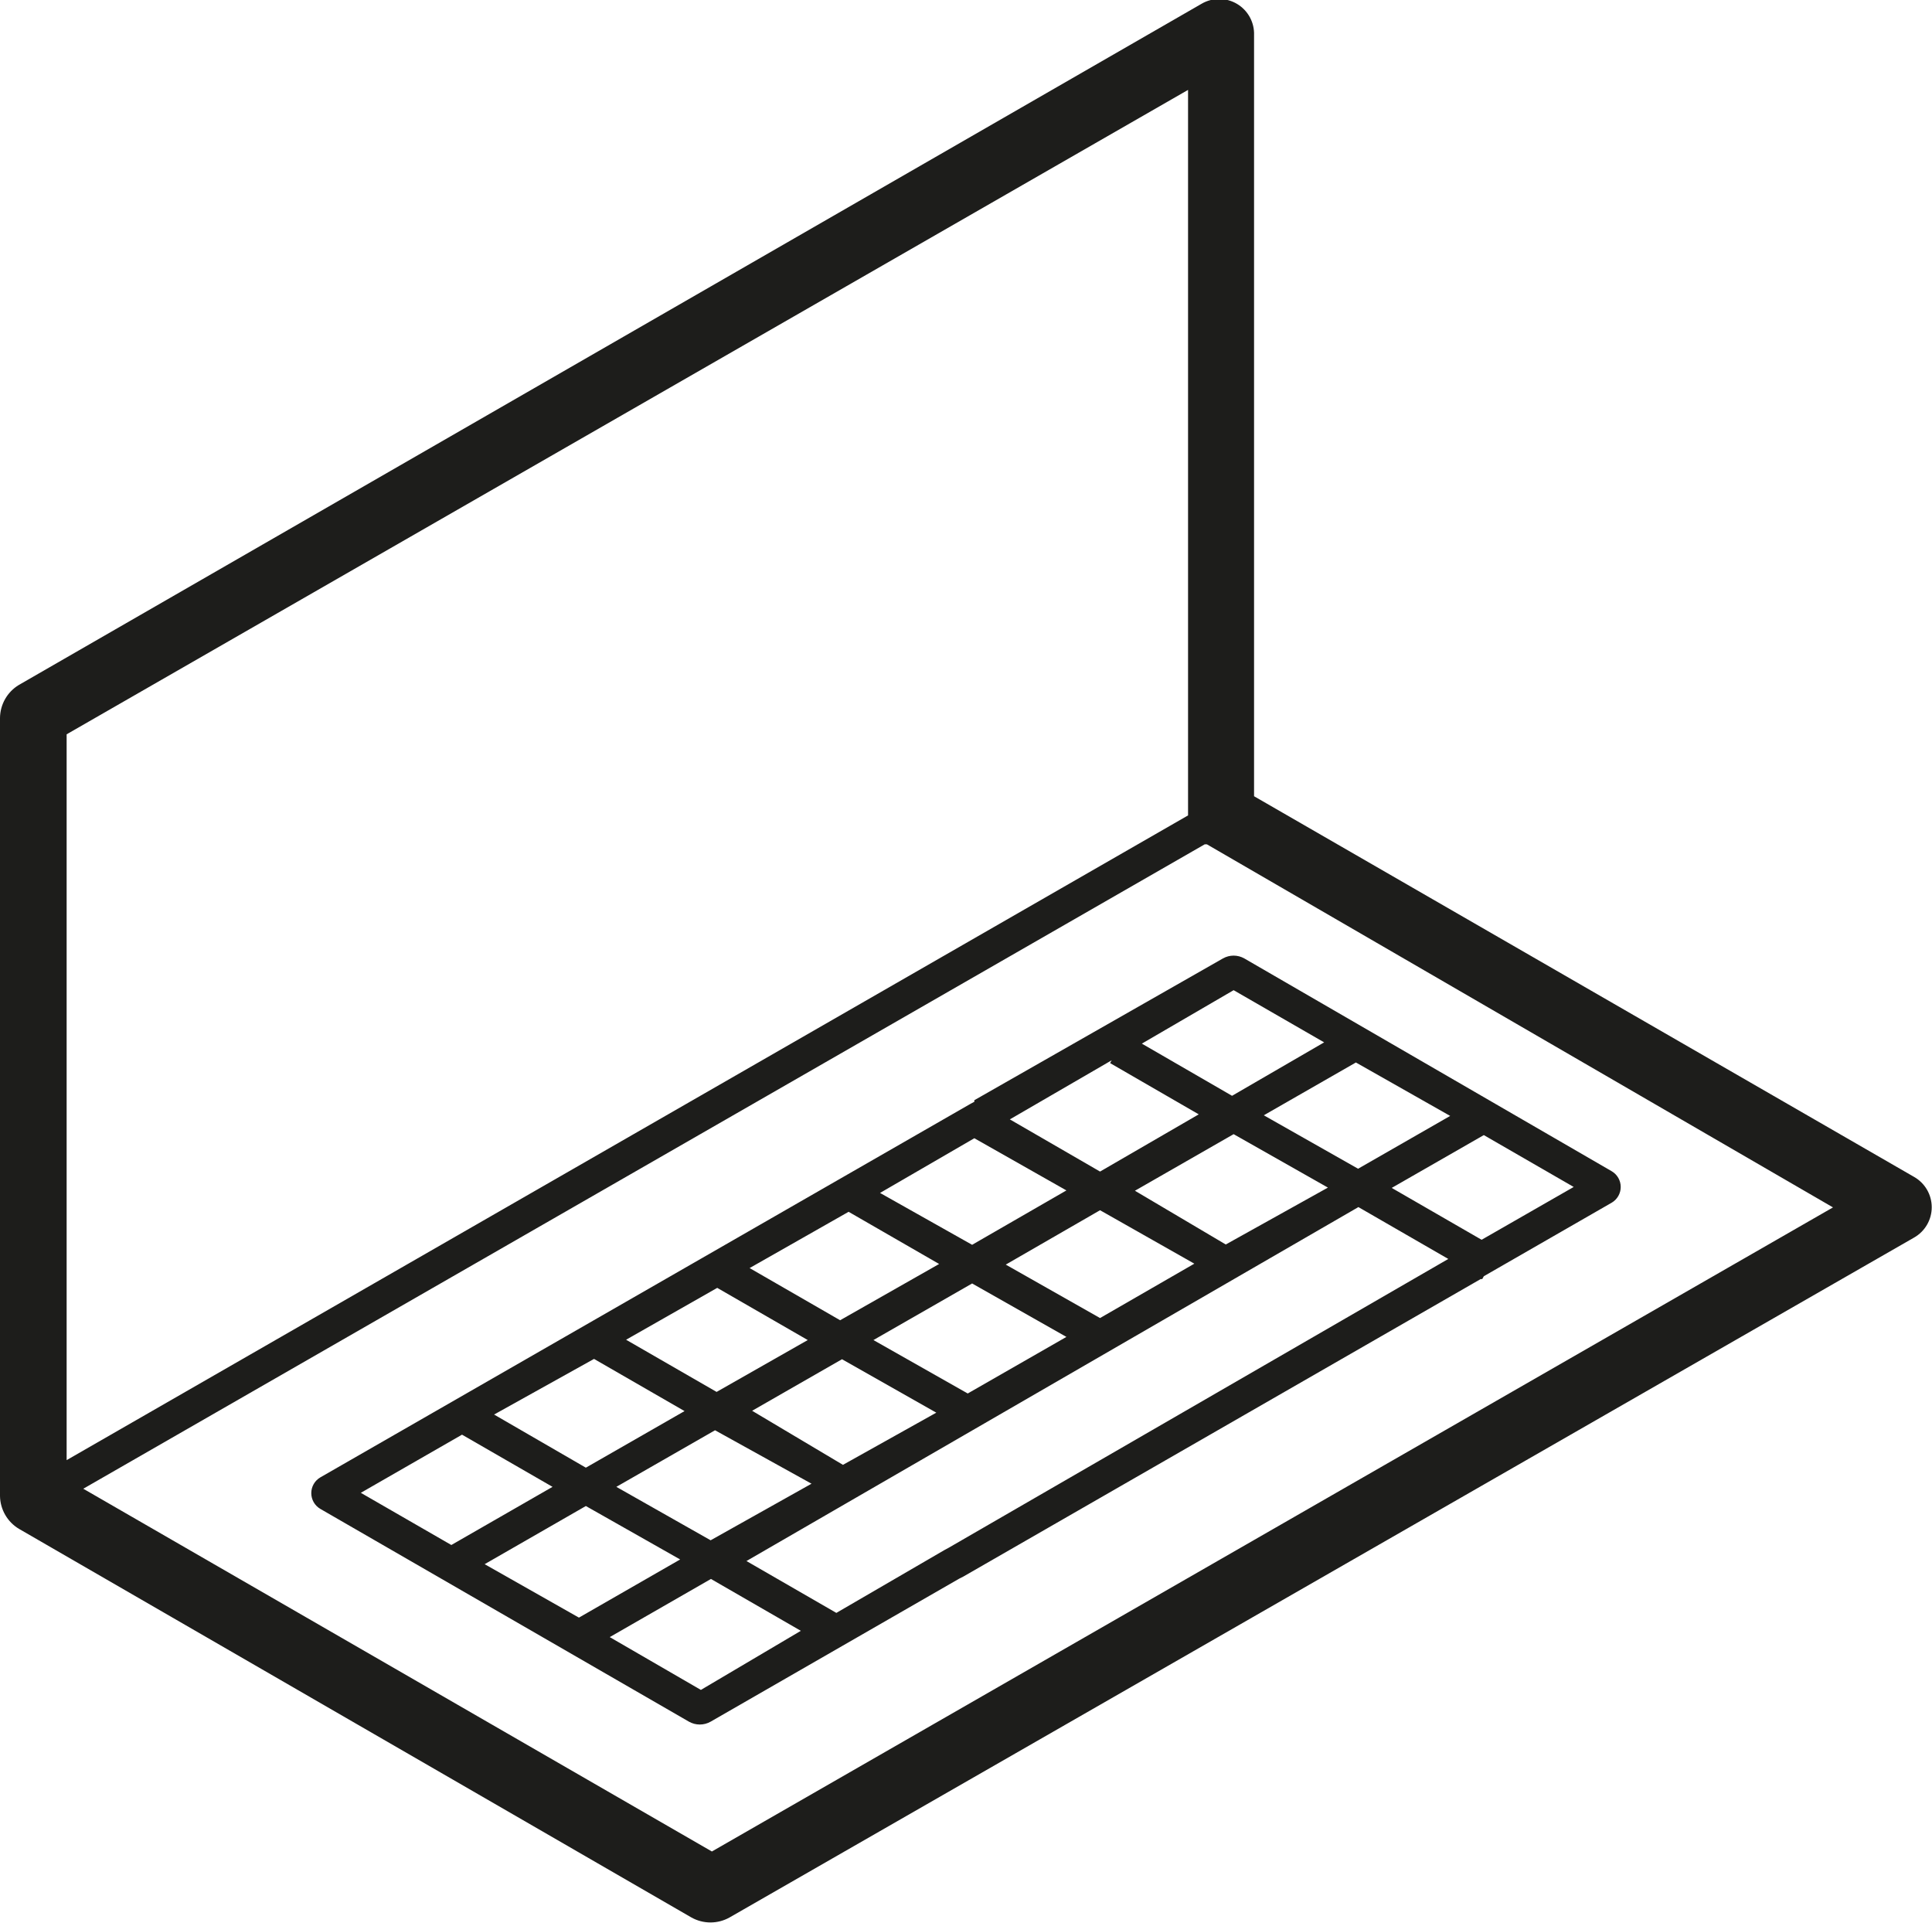
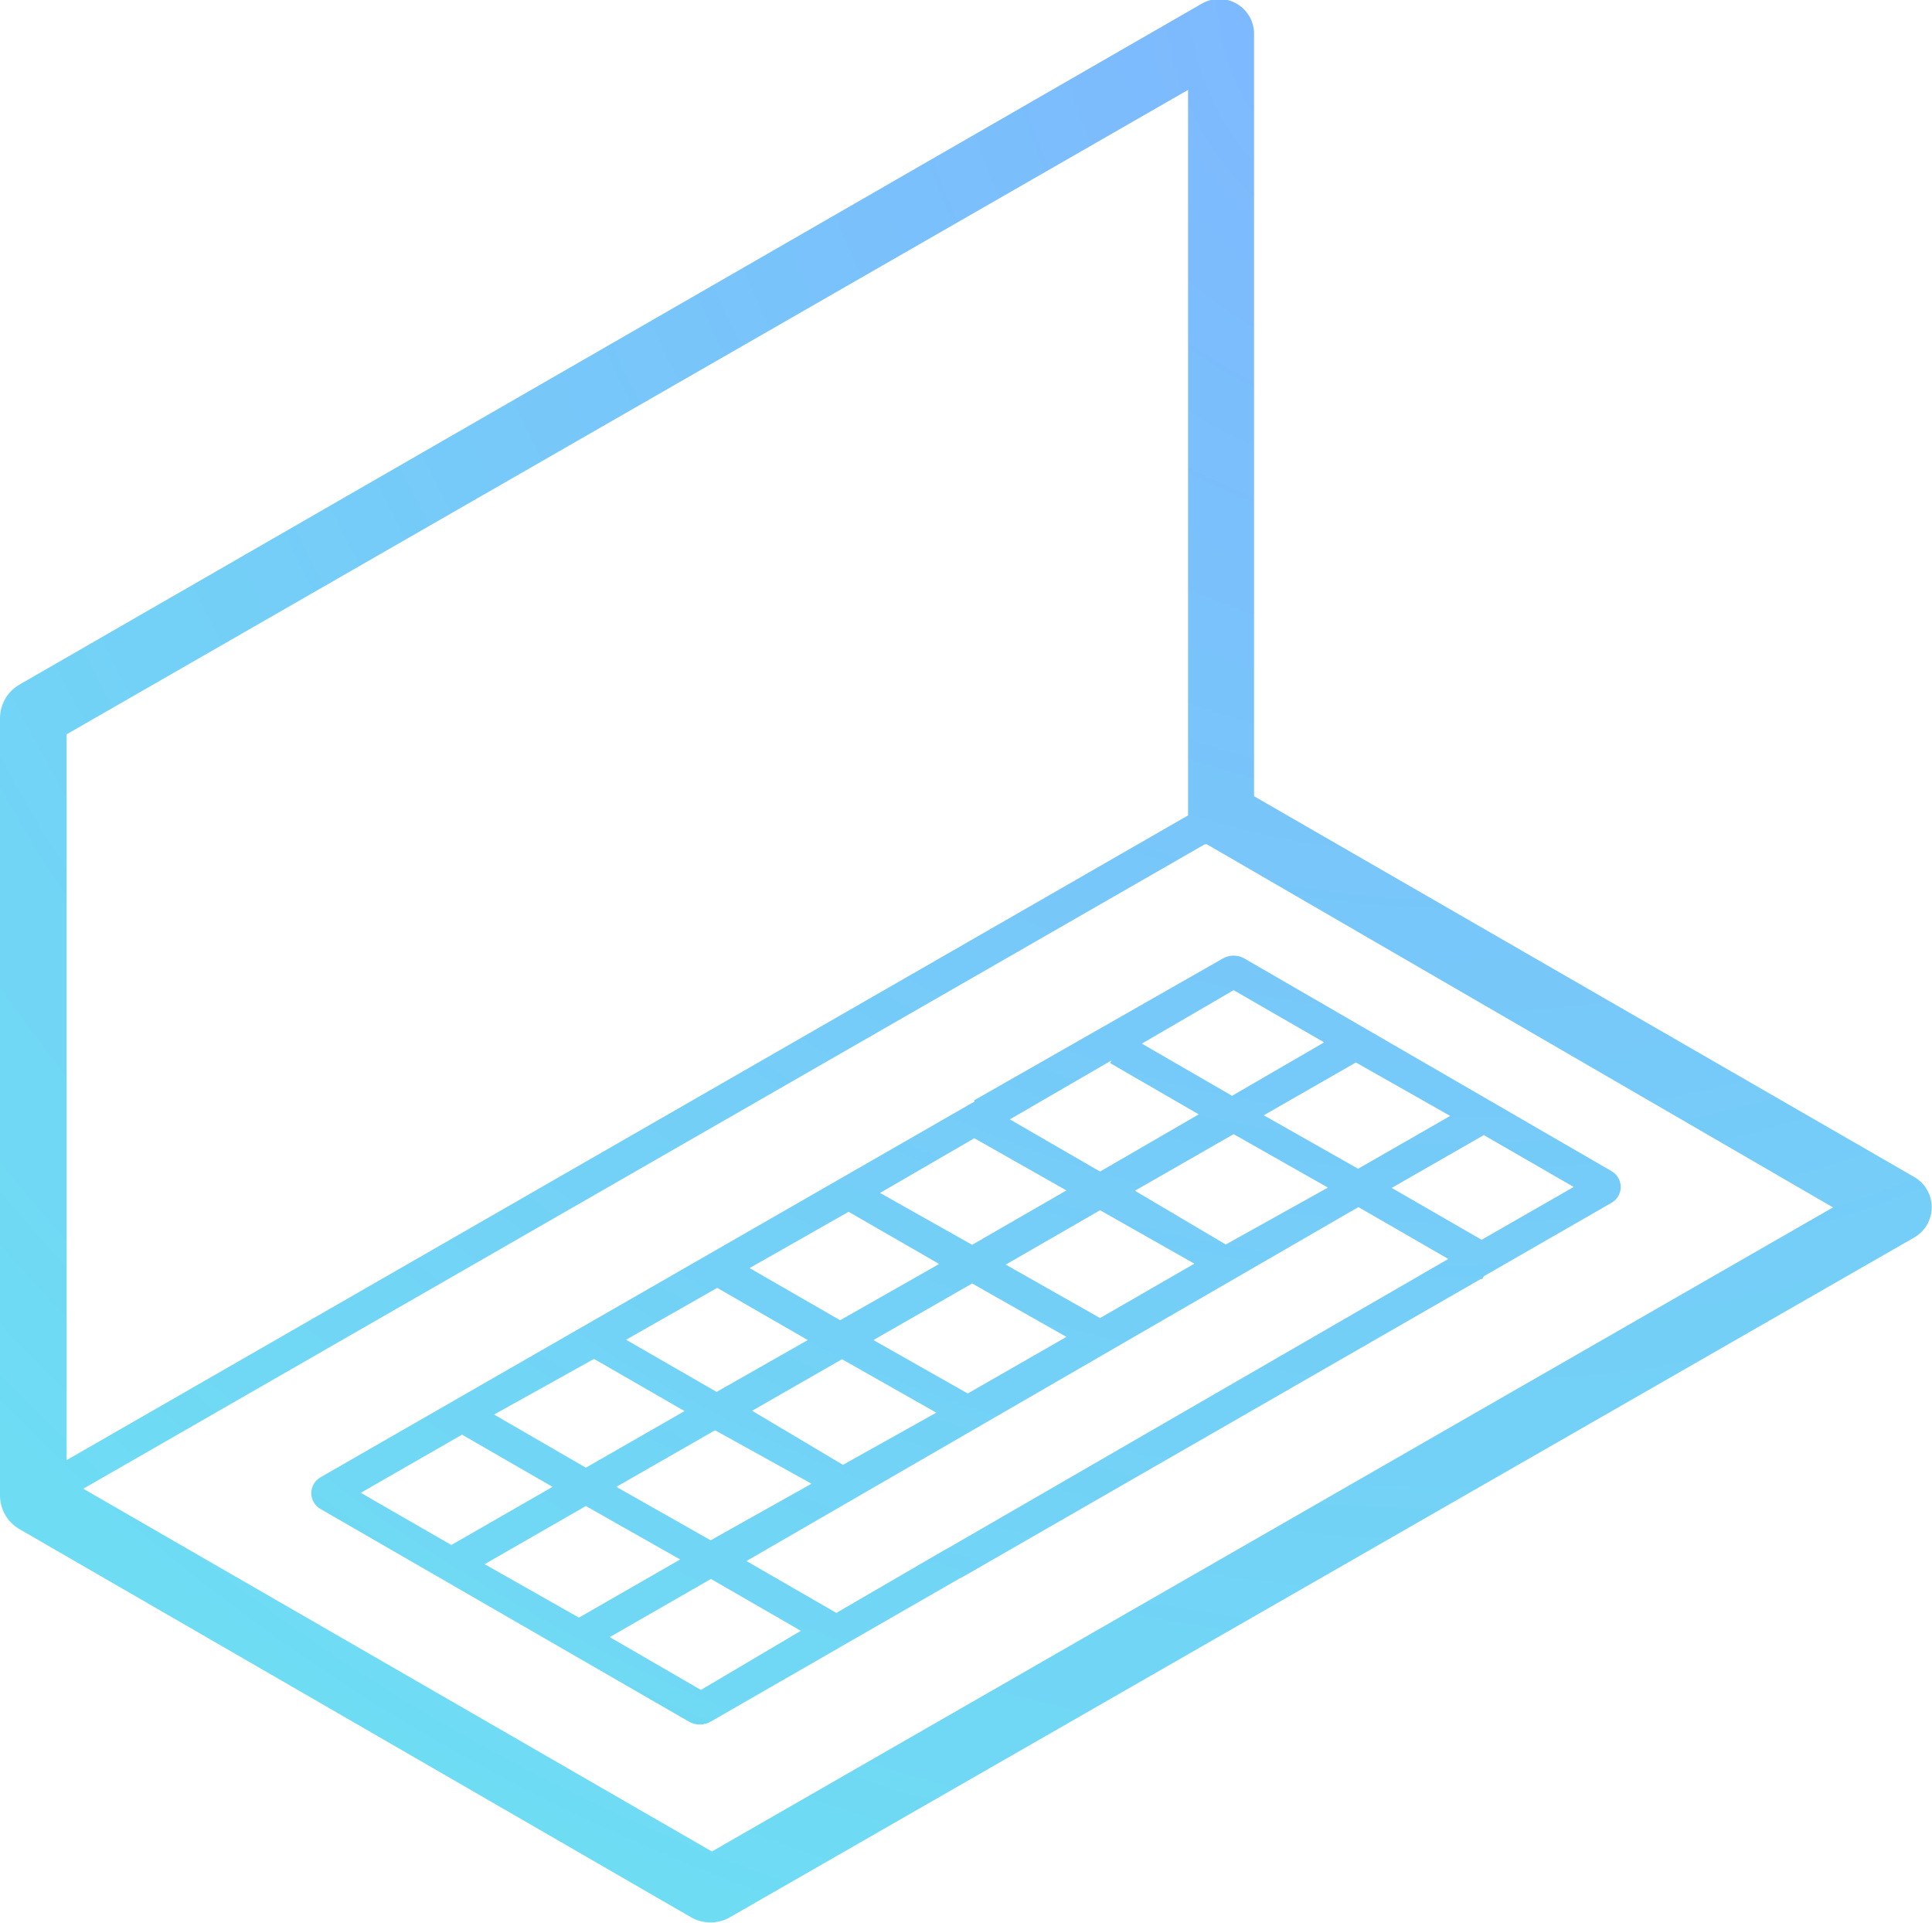
<svg xmlns="http://www.w3.org/2000/svg" id="Layer_1" data-name="Layer 1" viewBox="0 0 61.47 61.16">
  <defs>
-     <style>.cls-1{fill:#1d1d1b;}</style>
+     <style>.cls-1{fill:url(#radialGradient)}</style>
+     <radialGradient id="radialGradient" cx="75%" cy="0%" r="200%">
+       <stop offset="-6%" stop-color="#7FB5FF" />
+       <stop offset="102%" stop-color="#5FFFE9" />
+     </radialGradient>
  </defs>
  <path class="cls-1" d="M60.9,37.44l-21-12.11V1.12a1.11,1.11,0,0,0-1.67-1L.6,21.79A1.24,1.24,0,0,0,0,22.84V47.59a1.24,1.24,0,0,0,.61,1.05L22,61a1.24,1.24,0,0,0,1.21,0L60.9,39.37a1.11,1.11,0,0,0,0-1.93ZM2.12,23.36,37.8,2.86v23s0,.06,0,.08L2.12,46.45ZM22.65,58.9l-20-11.54,35.68-20.5.07,0L58.32,38.41ZM31,35.05l-.13.07L10.19,47a.58.58,0,0,0,0,1l11.73,6.77a.7.7,0,0,0,.69,0l7.91-4.55,0,0h0l.12-.06,16.47-9.47.05,0,.05-.09,4.07-2.34h0a.58.58,0,0,0,0-1L39.59,30.49a.69.69,0,0,0-.68,0L31,35Zm-4,3.5,2.88,1.66L26.73,42l-2.88-1.66ZM38,40.2l-3,1.73-3-1.7,3-1.73Zm-1.89-2.32,3.14-1.8,3,1.7L39,39.59Zm-2.18,4.65-3.14,1.8-3-1.7,3.14-1.8Zm-10,2.35,2.86-1.64,3,1.7L26.82,46.6Zm1.89,2.32L22.61,49l-3-1.7,3.14-1.8Zm-3-6.23,2.88,1.66L22.8,44.28l-2.88-1.66Zm-3.92,2.26,2.88,1.66-3.14,1.8L15.72,45Zm-7.42,4.26,3.22-1.85,2.88,1.66-3.22,1.85Zm3.94,2.27,3.22-1.85,3,1.7-3.22,1.85Zm6.88,4L19.4,52.08l3.22-1.85,2.86,1.65Zm7.88-4.52,0,0-.13.07-3.44,2-2.86-1.65L43.22,38.4l2.86,1.65ZM50.07,37.76l-2.93,1.68-2.86-1.65,2.93-1.68Zm-3.93-2.26-2.93,1.68-3-1.7,2.93-1.68Zm-6.89-4,2.88,1.66L39.2,34.86,36.33,33.2Zm-3.88,2.23-.05.09,2.82,1.63L35,37.27l-2.87-1.66Zm-1.44,4.14-3,1.73L28,37.95l3-1.74v0Z" />
</svg>
